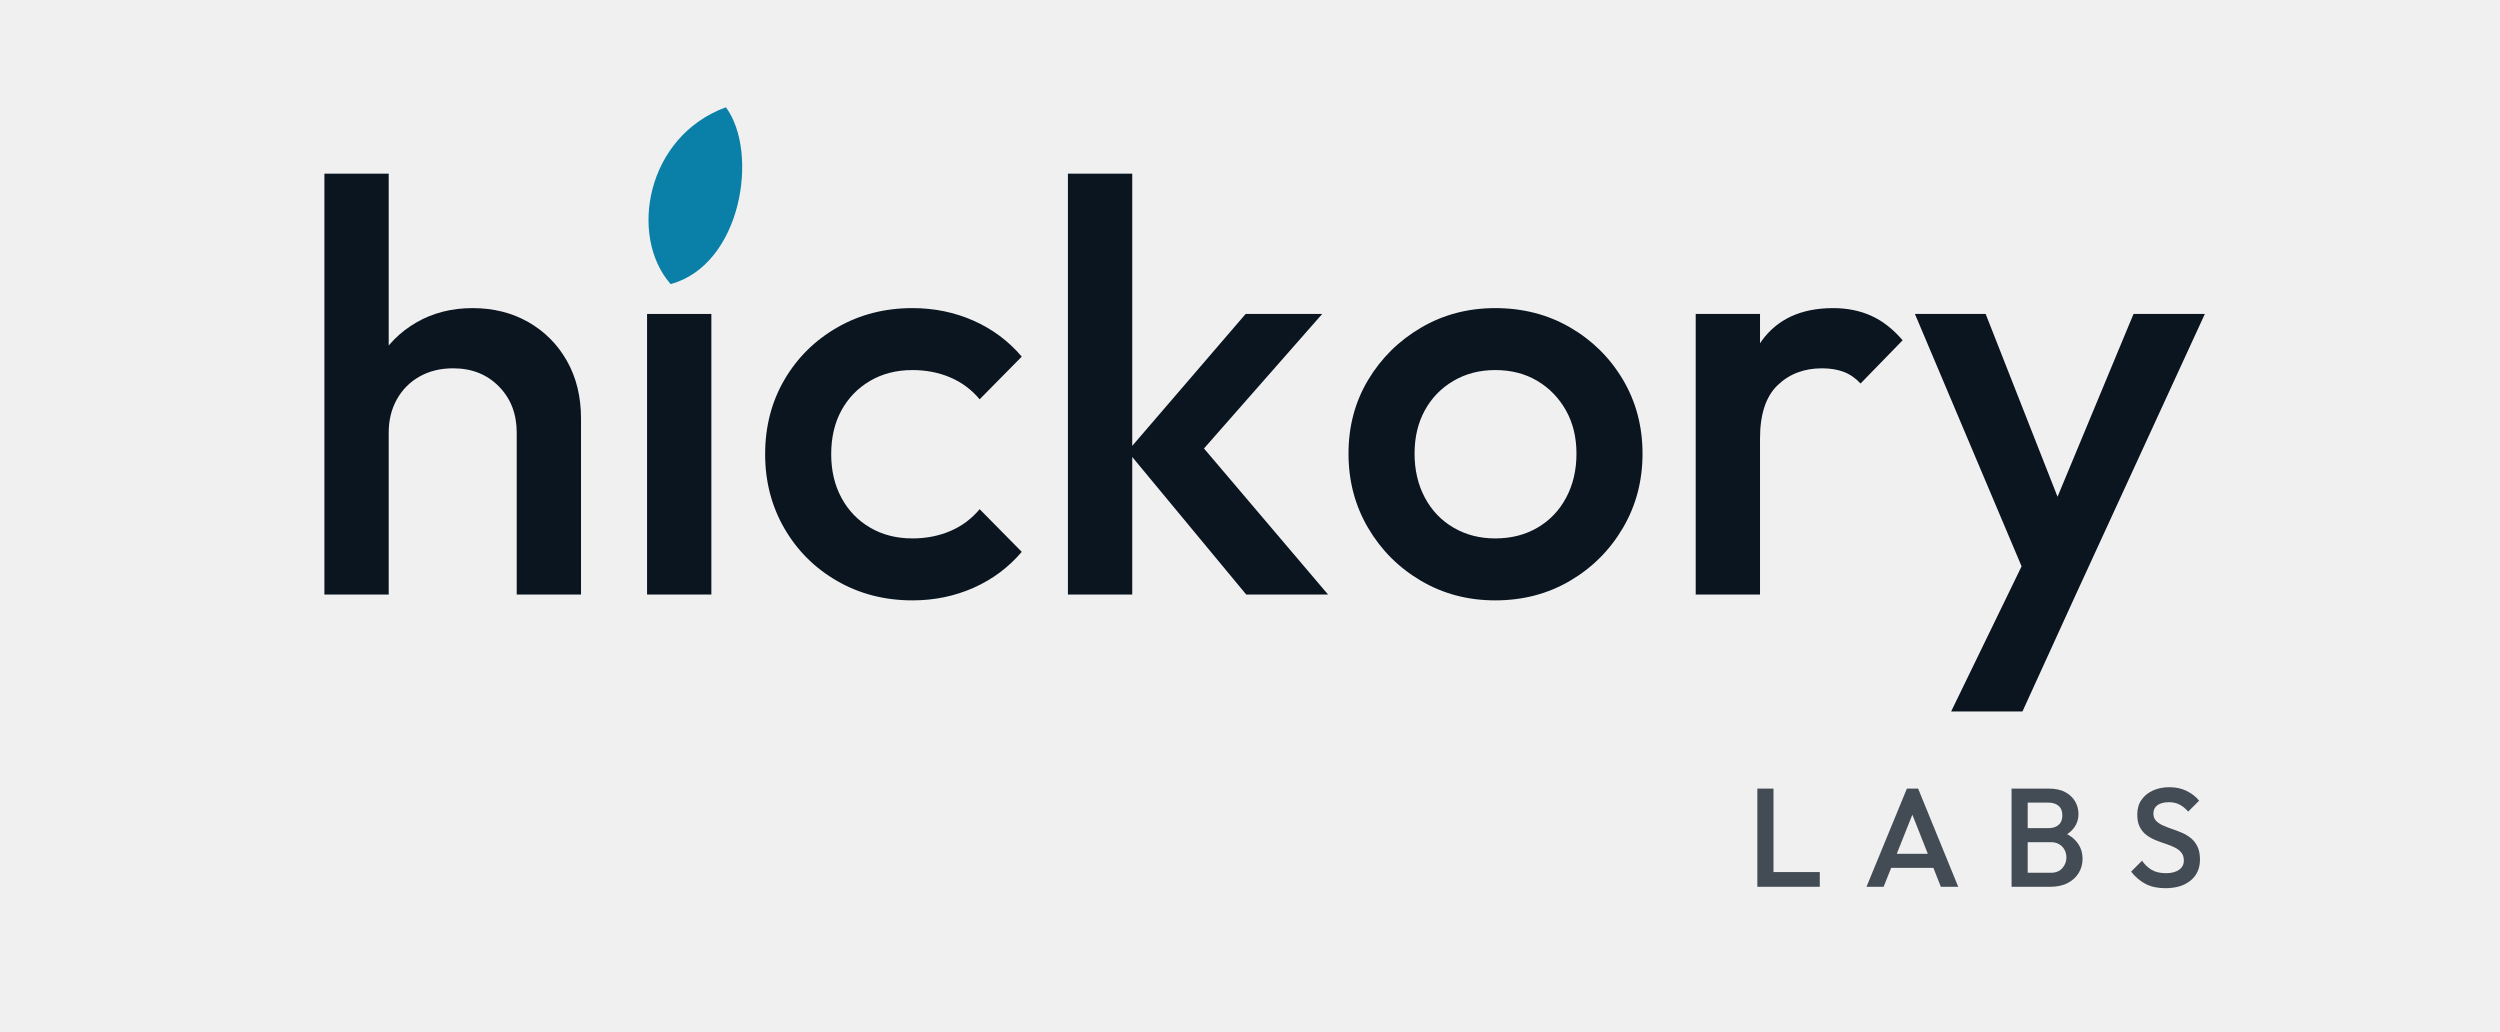
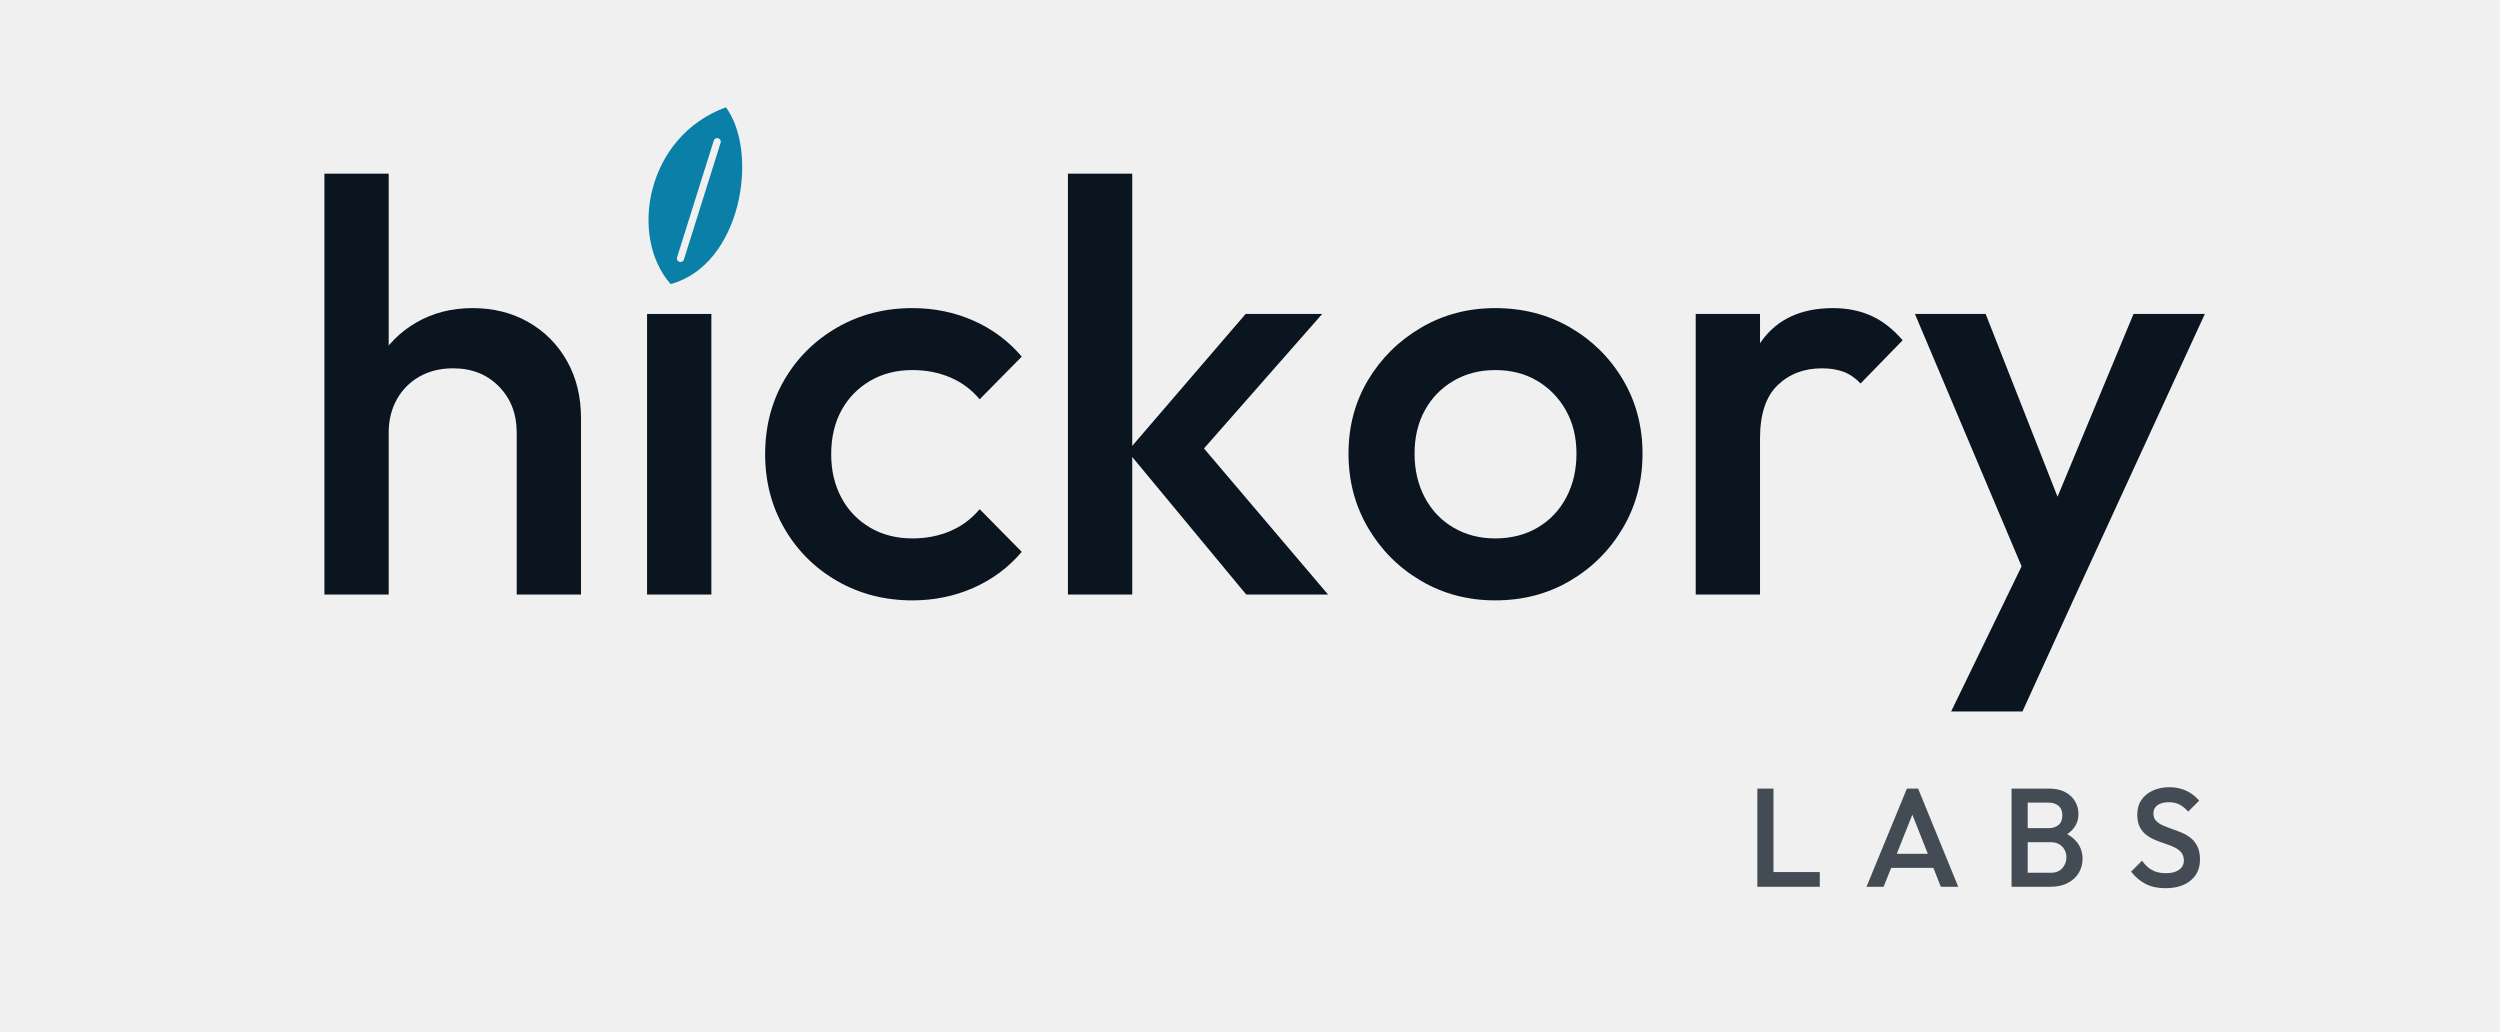
<svg xmlns="http://www.w3.org/2000/svg" width="320" height="132" viewBox="0 0 320 132">
  <g transform="translate(36.96 17.74) scale(0.7482)">
    <g fill="#0A1520">
      <path transform="translate(0.00 78.0) scale(0.1 -0.1)" d="M390 0V277Q390 325 359.5 356.0Q329 387 281.245 387Q248.745 387 223.872 373.0Q199 359 185.0 334.0Q171 309 171 277L128 301Q128 356 152.0 398.5Q176 441 218.396 465.5Q260.792 490 314.396 490Q368 490 410.0 466.0Q452 442 476.0 399.5Q500 357 500 301V0ZM61 0V720H171V0Z" />
      <path transform="translate(78.50 78.0) scale(0.1 -0.1)" d="M282 -10Q211 -10 153.5 23.0Q96 56 63.0 113.0Q30 170 30 240Q30 311 63.0 367.5Q96 424 153.5 457.0Q211 490 282 490Q338 490 386.5 468.5Q435 447 469 407L397 334Q376 359 346.5 371.5Q317 384 282 384Q241 384 209.5 365.5Q178 347 160.5 315.0Q143 283 143 240Q143 198 160.5 165.5Q178 133 209.5 114.5Q241 96 282 96Q317 96 346.5 108.5Q376 121 397 146L469 73Q435 33 386.5 11.5Q338 -10 282 -10Z" />
      <path transform="translate(127.20 78.0) scale(0.1 -0.1)" d="M366 0 163 245 365 480H496L264 216L269 279L506 0ZM61 0V720H171V0Z" />
      <path transform="translate(178.30 78.0) scale(0.1 -0.1)" d="M281 -10Q211 -10 154.0 23.5Q97 57 63.5 114.0Q30 171 30 241Q30 311 63.5 367.0Q97 423 154.0 456.5Q211 490 281 490Q352 490 409.0 457.0Q466 424 499.5 367.5Q533 311 533 241Q533 171 499.5 114.0Q466 57 409.0 23.5Q352 -10 281 -10ZM281 96Q322 96 353.5 114.5Q385 133 402.5 166.0Q420 199 420 241Q420 283 402.0 315.0Q384 347 353.0 365.5Q322 384 281 384Q241 384 209.5 365.5Q178 347 160.5 315.0Q143 283 143 241Q143 199 160.5 166.0Q178 133 209.5 114.5Q241 96 281 96Z" />
      <path transform="translate(234.60 78.0) scale(0.1 -0.1)" d="M61 0V480H171V0ZM171 267 133 286Q133 377 173.5 433.5Q214 490 296 490Q332 490 361.0 477.0Q390 464 415 435L343 361Q330 375 314.0 381.0Q298 387 277 387Q231 387 201.0 358.0Q171 329 171 267Z" />
      <path transform="translate(277.10 78.0) scale(0.1 -0.1)" d="M216 -5 11 480H132L272 124H237L385 480H507L284 -5ZM73 -200 222 107 284 -5 195 -200Z" />
      <path transform="translate(55.10 78.0) scale(0.1 -0.1)" d="M62 0V480H172V0Z" />
    </g>
    <g fill="#0A7FA8">
-       <path transform="translate(65.33 24.89) rotate(-22)" d="M0 0 C -3.6 -10.3 5.6 -25.0 20.1 -24.5 C 22.5 -15.2 12.5 1.5 0 0 Z" />
+       <g transform="translate(65.33 24.89) rotate(-22)">
+         <mask id="hl-leaf-1" maskUnits="userSpaceOnUse" x="-100" y="-100" width="200" height="200">
+           <rect x="-100" y="-100" width="200" height="200" fill="white" />
+           <path d="M3.21 -3.44 L16.51 -19.60" fill="none" stroke="black" stroke-width="1.23" stroke-linecap="round" />
+         </mask>
+         <path d="M0 0 C -3.6 -10.3 5.6 -25.0 20.1 -24.5 C 22.5 -15.2 12.5 1.5 0 0 Z" mask="url(#hl-leaf-1)" />
+       </g>
    </g>
    <g fill="#0A1520" opacity="0.75">
      <path transform="translate(249.42 128.0) scale(0.024 -0.024)" d="M76 0V700H191V0ZM155 0V105H521V0Z" />
      <path transform="translate(269.34 128.0) scale(0.024 -0.024)" d="M24 0 312 700H392L678 0H554L330 567H372L146 0ZM166 135V235H537V135Z" />
      <path transform="translate(292.91 128.0) scale(0.024 -0.024)" d="M155 0V100H356Q409 100 438.0 133.0Q467 166 467 209Q467 238 454.0 263.0Q441 288 416.0 303.0Q391 318 356 318H155V418H339Q384 418 411.0 441.0Q438 464 438 509Q438 554 411.0 577.0Q384 600 339 600H155V700H342Q413 700 460.0 674.0Q507 648 530.0 607.0Q553 566 553 519Q553 464 522.5 422.0Q492 380 433 354L442 390Q508 363 545.0 314.0Q582 265 582 199Q582 145 555.5 100.0Q529 55 477.5 27.5Q426 0 351 0ZM76 0V700H191V0Z" />
      <path transform="translate(314.56 128.0) scale(0.024 -0.024)" d="M271 -10Q188 -10 130.0 20.0Q72 50 26 108L104 186Q133 144 173.0 120.5Q213 97 275 97Q333 97 367.5 121.0Q402 145 402 187Q402 222 384.0 244.0Q366 266 336.5 280.5Q307 295 271.5 306.5Q236 318 200.5 332.5Q165 347 135.5 369.0Q106 391 88.0 426.0Q70 461 70 515Q70 577 100.5 620.5Q131 664 183.0 687.0Q235 710 299 710Q368 710 422.5 683.0Q477 656 511 614L433 536Q403 570 370.5 586.5Q338 603 296 603Q244 603 214.5 582.0Q185 561 185 523Q185 491 203.0 471.5Q221 452 250.5 438.5Q280 425 315.5 413.0Q351 401 386.5 386.0Q422 371 451.5 347.5Q481 324 499.0 287.0Q517 250 517 194Q517 100 450.5 45.0Q384 -10 271 -10Z" />
    </g>
  </g>
</svg>
